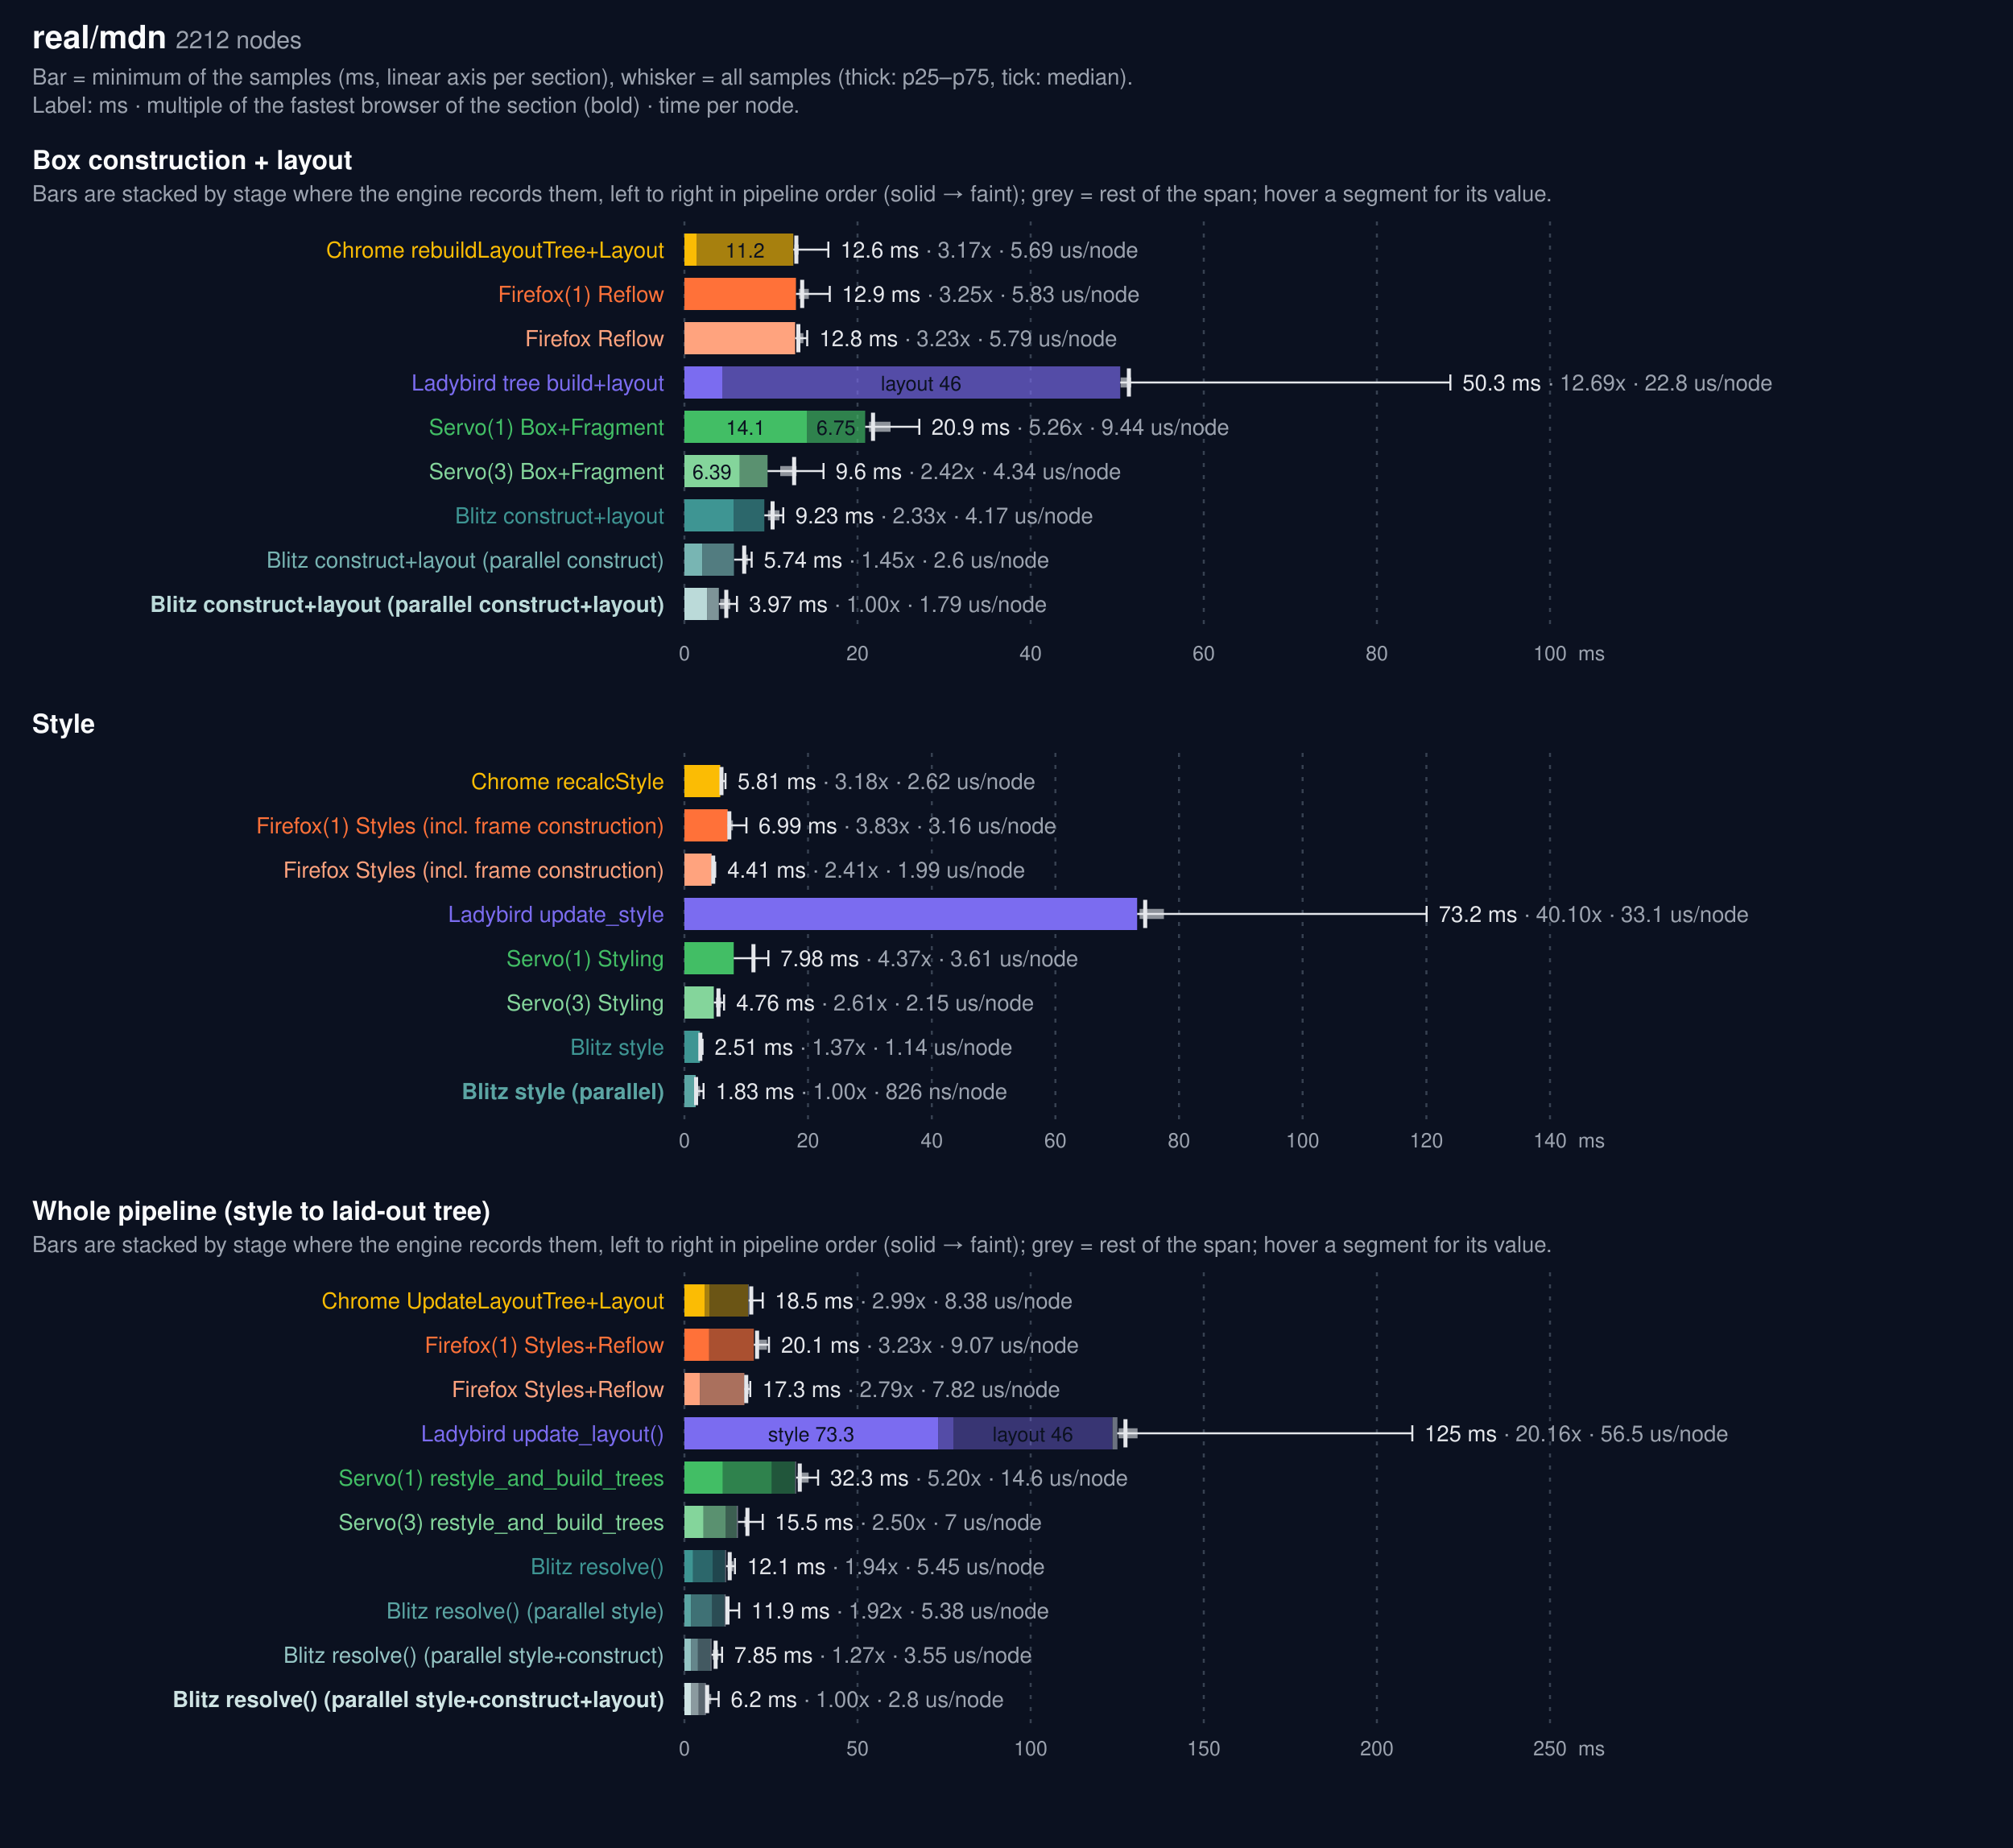
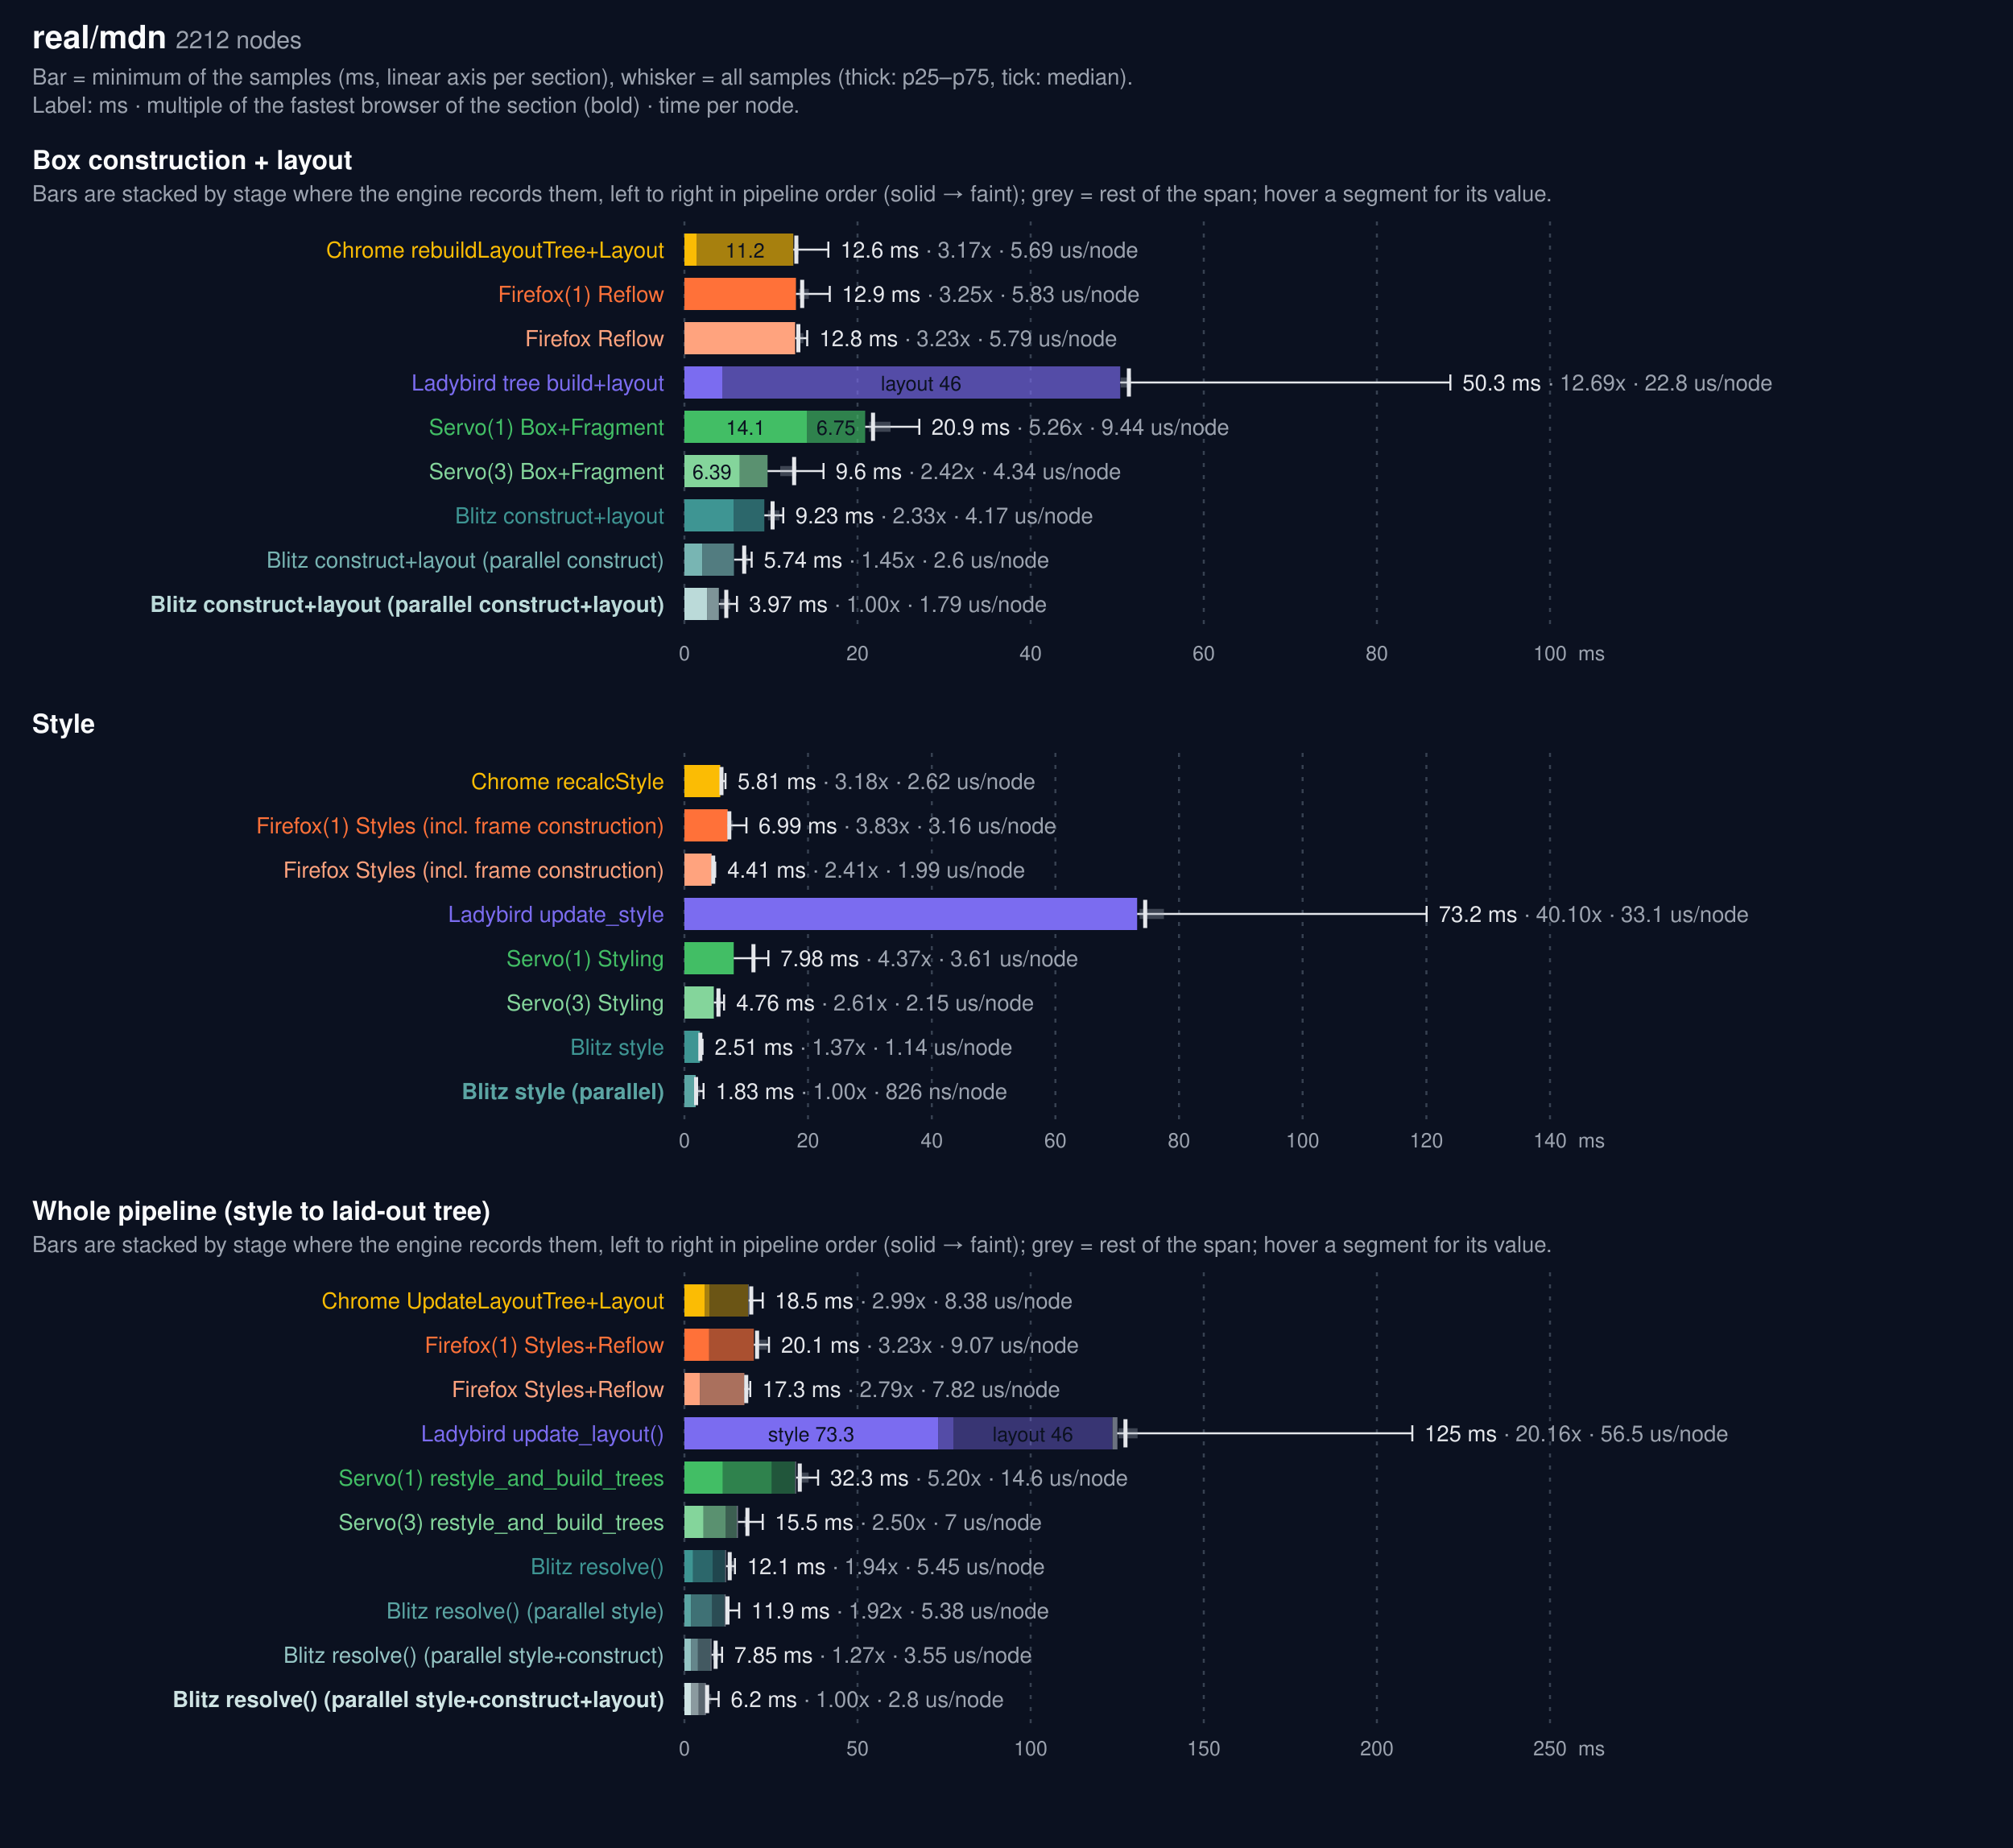
<svg xmlns="http://www.w3.org/2000/svg" width="1000" height="918" viewBox="0 0 1000 918" font-family="system-ui, -apple-system, Segoe UI, Helvetica, Arial, sans-serif">
  <rect width="1000" height="918" fill="#0b1120" />
  <text x="16" y="24" fill="#f9fafb" font-size="16" font-weight="600">real/mdn <tspan fill="#9ca3af" font-size="12" font-weight="400">2212 nodes</tspan>
  </text>
  <text x="16" y="42" fill="#9ca3af" font-size="11">Bar = minimum of the samples (ms, linear axis per section), whisker = all samples (thick: p25–p75, tick: median).</text>
  <text x="16" y="56" fill="#9ca3af" font-size="11">Label: ms · multiple of the fastest browser of the section (bold) · time per node.</text>
  <text x="16" y="84" fill="#f9fafb" font-size="13" font-weight="600">Box construction + layout</text>
  <text x="16" y="100" fill="#9ca3af" font-size="11">Bars are stacked by stage where the engine records them, left to right in pipeline order (solid → faint); grey = rest of the span; hover a segment for its value.</text>
  <line x1="340.0" x2="340.0" y1="110" y2="314" stroke="#374151" stroke-dasharray="2 4" />
  <text x="340.0" y="328" fill="#9ca3af" font-size="10" text-anchor="middle">0</text>
  <line x1="426.0" x2="426.0" y1="110" y2="314" stroke="#374151" stroke-dasharray="2 4" />
  <text x="426.0" y="328" fill="#9ca3af" font-size="10" text-anchor="middle">20</text>
  <line x1="512.0" x2="512.0" y1="110" y2="314" stroke="#374151" stroke-dasharray="2 4" />
  <text x="512.0" y="328" fill="#9ca3af" font-size="10" text-anchor="middle">40</text>
  <line x1="598.0" x2="598.0" y1="110" y2="314" stroke="#374151" stroke-dasharray="2 4" />
  <text x="598.0" y="328" fill="#9ca3af" font-size="10" text-anchor="middle">60</text>
  <line x1="684.0" x2="684.0" y1="110" y2="314" stroke="#374151" stroke-dasharray="2 4" />
  <text x="684.0" y="328" fill="#9ca3af" font-size="10" text-anchor="middle">80</text>
  <line x1="770.0" x2="770.0" y1="110" y2="314" stroke="#374151" stroke-dasharray="2 4" />
  <text x="770.0" y="328" fill="#9ca3af" font-size="10" text-anchor="middle">100</text>
  <text x="784" y="328" fill="#9ca3af" font-size="10">ms</text>
  <text x="330" y="128" fill="#FBBC04" font-size="11" text-anchor="end">Chrome rebuildLayoutTree+Layout</text>
  <rect x="340.0" y="116" width="6.0" height="16" fill="#FBBC04" opacity="1.0" />
  <rect x="346.0" y="116" width="48.1" height="16" fill="#FBBC04" opacity="0.65" />
  <text x="370.1" y="128" fill="#0b1120" font-size="10" text-anchor="middle">11.2</text>
  <g stroke="#e5e7eb" fill="none">
    <line x1="394.1" y1="124.0" x2="411.5" y2="124.0" stroke-width="1" />
-     <line x1="394.6" y1="124.0" x2="396.8" y2="124.0" stroke-width="5" opacity="0.6" />
+     <line x1="394.6" y1="124.0" x2="396.8" y2="124.0" stroke="#9ca3af" stroke-width="5" opacity="0.35" />
    <line x1="395.6" y1="117" x2="395.6" y2="131" stroke-width="2" />
    <line x1="411.5" y1="120" x2="411.5" y2="128" stroke-width="1" />
  </g>
  <text x="417.5" y="128" fill="#e5e7eb" font-size="11">12.6 ms <tspan fill="#9ca3af">· 3.17x · 5.69 us/node</tspan>
  </text>
  <text x="330" y="150" fill="#FF7139" font-size="11" text-anchor="end">Firefox(1) Reflow</text>
  <rect x="340" y="138" width="55.4" height="16" fill="#FF7139" />
  <g stroke="#e5e7eb" fill="none">
    <line x1="395.4" y1="146.0" x2="412.2" y2="146.0" stroke-width="1" />
-     <line x1="396.9" y1="146.0" x2="401.8" y2="146.0" stroke-width="5" opacity="0.6" />
+     <line x1="396.9" y1="146.0" x2="401.8" y2="146.0" stroke="#9ca3af" stroke-width="5" opacity="0.35" />
    <line x1="398.5" y1="139" x2="398.5" y2="153" stroke-width="2" />
    <line x1="412.2" y1="142" x2="412.2" y2="150" stroke-width="1" />
  </g>
  <text x="418.2" y="150" fill="#e5e7eb" font-size="11">12.9 ms <tspan fill="#9ca3af">· 3.25x · 5.83 us/node</tspan>
  </text>
  <text x="330" y="172" fill="#ffa37e" font-size="11" text-anchor="end">Firefox Reflow</text>
  <rect x="340" y="160" width="55.0" height="16" fill="#ffa37e" />
  <g stroke="#e5e7eb" fill="none">
    <line x1="395.0" y1="168.0" x2="401.0" y2="168.0" stroke-width="1" />
-     <line x1="396.6" y1="168.0" x2="399.1" y2="168.0" stroke-width="5" opacity="0.6" />
+     <line x1="396.6" y1="168.0" x2="399.1" y2="168.0" stroke="#9ca3af" stroke-width="5" opacity="0.35" />
    <line x1="396.6" y1="161" x2="396.6" y2="175" stroke-width="2" />
    <line x1="401.0" y1="164" x2="401.0" y2="172" stroke-width="1" />
  </g>
  <text x="407.0" y="172" fill="#e5e7eb" font-size="11">12.8 ms <tspan fill="#9ca3af">· 3.23x · 5.79 us/node</tspan>
  </text>
  <text x="330" y="194" fill="#7B6CF0" font-size="11" text-anchor="end">Ladybird tree build+layout</text>
  <rect x="340.0" y="182" width="18.8" height="16" fill="#7B6CF0" opacity="1.0" />
  <rect x="358.8" y="182" width="197.7" height="16" fill="#7B6CF0" opacity="0.65" />
  <text x="457.6" y="194" fill="#0b1120" font-size="10" text-anchor="middle">layout 46</text>
  <g stroke="#e5e7eb" fill="none">
    <line x1="556.5" y1="190.0" x2="720.5" y2="190.0" stroke-width="1" />
-     <line x1="556.7" y1="190.0" x2="562.0" y2="190.0" stroke-width="5" opacity="0.6" />
+     <line x1="556.7" y1="190.0" x2="562.0" y2="190.0" stroke="#9ca3af" stroke-width="5" opacity="0.35" />
    <line x1="560.8" y1="183" x2="560.8" y2="197" stroke-width="2" />
    <line x1="720.5" y1="186" x2="720.5" y2="194" stroke-width="1" />
  </g>
  <text x="726.5" y="194" fill="#e5e7eb" font-size="11">50.3 ms <tspan fill="#9ca3af">· 12.69x · 22.8 us/node</tspan>
  </text>
  <text x="330" y="216" fill="#42BE65" font-size="11" text-anchor="end">Servo(1) Box+Fragment</text>
  <rect x="340.0" y="204" width="60.8" height="16" fill="#42BE65" opacity="1.0" />
  <text x="370.4" y="216" fill="#0b1120" font-size="10" text-anchor="middle">14.1</text>
  <rect x="400.8" y="204" width="29.0" height="16" fill="#42BE65" opacity="0.65" />
  <text x="415.3" y="216" fill="#0b1120" font-size="10" text-anchor="middle">6.75</text>
  <g stroke="#e5e7eb" fill="none">
    <line x1="429.8" y1="212.0" x2="456.7" y2="212.0" stroke-width="1" />
-     <line x1="431.7" y1="212.0" x2="442.4" y2="212.0" stroke-width="5" opacity="0.6" />
+     <line x1="431.7" y1="212.0" x2="442.4" y2="212.0" stroke="#9ca3af" stroke-width="5" opacity="0.35" />
    <line x1="433.7" y1="205" x2="433.7" y2="219" stroke-width="2" />
    <line x1="456.7" y1="208" x2="456.7" y2="216" stroke-width="1" />
  </g>
  <text x="462.7" y="216" fill="#e5e7eb" font-size="11">20.9 ms <tspan fill="#9ca3af">· 5.26x · 9.44 us/node</tspan>
  </text>
  <text x="330" y="238" fill="#84d59b" font-size="11" text-anchor="end">Servo(3) Box+Fragment</text>
  <rect x="340.0" y="226" width="27.5" height="16" fill="#84d59b" opacity="1.0" />
  <text x="353.7" y="238" fill="#0b1120" font-size="10" text-anchor="middle">6.39</text>
  <rect x="367.5" y="226" width="13.8" height="16" fill="#84d59b" opacity="0.65" />
  <g stroke="#e5e7eb" fill="none">
    <line x1="381.3" y1="234.0" x2="409.1" y2="234.0" stroke-width="1" />
-     <line x1="387.6" y1="234.0" x2="395.7" y2="234.0" stroke-width="5" opacity="0.6" />
+     <line x1="387.6" y1="234.0" x2="395.7" y2="234.0" stroke="#9ca3af" stroke-width="5" opacity="0.35" />
    <line x1="394.5" y1="227" x2="394.5" y2="241" stroke-width="2" />
    <line x1="409.1" y1="230" x2="409.1" y2="238" stroke-width="1" />
  </g>
  <text x="415.1" y="238" fill="#e5e7eb" font-size="11">9.6 ms <tspan fill="#9ca3af">· 2.42x · 4.34 us/node</tspan>
  </text>
  <text x="330" y="260" fill="#3E9593" font-size="11" text-anchor="end">Blitz construct+layout</text>
  <rect x="340.0" y="248" width="24.4" height="16" fill="#3E9593" opacity="1.0" />
  <rect x="364.4" y="248" width="15.3" height="16" fill="#3E9593" opacity="0.65" />
  <g stroke="#e5e7eb" fill="none">
    <line x1="379.7" y1="256.0" x2="389.1" y2="256.0" stroke-width="1" />
-     <line x1="381.5" y1="256.0" x2="387.2" y2="256.0" stroke-width="5" opacity="0.6" />
+     <line x1="381.5" y1="256.0" x2="387.2" y2="256.0" stroke="#9ca3af" stroke-width="5" opacity="0.35" />
    <line x1="383.8" y1="249" x2="383.8" y2="263" stroke-width="2" />
    <line x1="389.1" y1="252" x2="389.1" y2="260" stroke-width="1" />
  </g>
  <text x="395.1" y="260" fill="#e5e7eb" font-size="11">9.23 ms <tspan fill="#9ca3af">· 2.33x · 4.17 us/node</tspan>
  </text>
  <text x="330" y="282" fill="#78b5b3" font-size="11" text-anchor="end">Blitz construct+layout (parallel construct)</text>
  <rect x="340.0" y="270" width="8.9" height="16" fill="#78b5b3" opacity="1.0" />
  <rect x="348.9" y="270" width="15.7" height="16" fill="#78b5b3" opacity="0.65" />
  <g stroke="#e5e7eb" fill="none">
    <line x1="364.7" y1="278.0" x2="373.4" y2="278.0" stroke-width="1" />
-     <line x1="369.0" y1="278.0" x2="371.5" y2="278.0" stroke-width="5" opacity="0.6" />
+     <line x1="369.0" y1="278.0" x2="371.5" y2="278.0" stroke="#9ca3af" stroke-width="5" opacity="0.35" />
    <line x1="369.7" y1="271" x2="369.7" y2="285" stroke-width="2" />
    <line x1="373.4" y1="274" x2="373.4" y2="282" stroke-width="1" />
  </g>
  <text x="379.4" y="282" fill="#e5e7eb" font-size="11">5.74 ms <tspan fill="#9ca3af">· 1.45x · 2.6 us/node</tspan>
  </text>
  <text x="330" y="304" fill="#bbdad9" font-size="11" text-anchor="end" font-weight="700">Blitz construct+layout (parallel construct+layout)</text>
  <rect x="340.0" y="292" width="11.3" height="16" fill="#bbdad9" opacity="1.0" />
  <rect x="351.3" y="292" width="5.8" height="16" fill="#bbdad9" opacity="0.65" />
  <g stroke="#e5e7eb" fill="none">
    <line x1="357.1" y1="300.0" x2="366.1" y2="300.0" stroke-width="1" />
-     <line x1="357.7" y1="300.0" x2="362.8" y2="300.0" stroke-width="5" opacity="0.6" />
+     <line x1="357.7" y1="300.0" x2="362.8" y2="300.0" stroke="#9ca3af" stroke-width="5" opacity="0.35" />
    <line x1="360.8" y1="293" x2="360.8" y2="307" stroke-width="2" />
    <line x1="366.1" y1="296" x2="366.1" y2="304" stroke-width="1" />
  </g>
  <text x="372.1" y="304" fill="#e5e7eb" font-size="11">3.97 ms <tspan fill="#9ca3af">· 1.00x · 1.79 us/node</tspan>
  </text>
  <text x="16" y="364" fill="#f9fafb" font-size="13" font-weight="600">Style</text>
  <line x1="340.0" x2="340.0" y1="374" y2="556" stroke="#374151" stroke-dasharray="2 4" />
  <text x="340.0" y="570" fill="#9ca3af" font-size="10" text-anchor="middle">0</text>
  <line x1="401.4" x2="401.4" y1="374" y2="556" stroke="#374151" stroke-dasharray="2 4" />
  <text x="401.4" y="570" fill="#9ca3af" font-size="10" text-anchor="middle">20</text>
  <line x1="462.9" x2="462.9" y1="374" y2="556" stroke="#374151" stroke-dasharray="2 4" />
  <text x="462.9" y="570" fill="#9ca3af" font-size="10" text-anchor="middle">40</text>
  <line x1="524.3" x2="524.3" y1="374" y2="556" stroke="#374151" stroke-dasharray="2 4" />
  <text x="524.3" y="570" fill="#9ca3af" font-size="10" text-anchor="middle">60</text>
  <line x1="585.7" x2="585.7" y1="374" y2="556" stroke="#374151" stroke-dasharray="2 4" />
  <text x="585.7" y="570" fill="#9ca3af" font-size="10" text-anchor="middle">80</text>
  <line x1="647.1" x2="647.1" y1="374" y2="556" stroke="#374151" stroke-dasharray="2 4" />
  <text x="647.1" y="570" fill="#9ca3af" font-size="10" text-anchor="middle">100</text>
  <line x1="708.6" x2="708.6" y1="374" y2="556" stroke="#374151" stroke-dasharray="2 4" />
  <text x="708.6" y="570" fill="#9ca3af" font-size="10" text-anchor="middle">120</text>
  <line x1="770.0" x2="770.0" y1="374" y2="556" stroke="#374151" stroke-dasharray="2 4" />
  <text x="770.0" y="570" fill="#9ca3af" font-size="10" text-anchor="middle">140</text>
  <text x="784" y="570" fill="#9ca3af" font-size="10">ms</text>
  <text x="330" y="392" fill="#FBBC04" font-size="11" text-anchor="end">Chrome recalcStyle</text>
  <rect x="340" y="380" width="17.8" height="16" fill="#FBBC04" />
  <g stroke="#e5e7eb" fill="none">
    <line x1="357.8" y1="388.0" x2="360.4" y2="388.0" stroke-width="1" />
-     <line x1="358.1" y1="388.0" x2="358.8" y2="388.0" stroke-width="5" opacity="0.6" />
+     <line x1="358.1" y1="388.0" x2="358.8" y2="388.0" stroke="#9ca3af" stroke-width="5" opacity="0.35" />
    <line x1="358.4" y1="381" x2="358.4" y2="395" stroke-width="2" />
    <line x1="360.4" y1="384" x2="360.4" y2="392" stroke-width="1" />
  </g>
  <text x="366.4" y="392" fill="#e5e7eb" font-size="11">5.81 ms <tspan fill="#9ca3af">· 3.18x · 2.62 us/node</tspan>
  </text>
  <text x="330" y="414" fill="#FF7139" font-size="11" text-anchor="end">Firefox(1) Styles (incl. frame construction)</text>
  <rect x="340" y="402" width="21.5" height="16" fill="#FF7139" />
  <g stroke="#e5e7eb" fill="none">
    <line x1="361.5" y1="410.0" x2="370.8" y2="410.0" stroke-width="1" />
-     <line x1="362.0" y1="410.0" x2="364.1" y2="410.0" stroke-width="5" opacity="0.6" />
+     <line x1="362.0" y1="410.0" x2="364.1" y2="410.0" stroke="#9ca3af" stroke-width="5" opacity="0.35" />
    <line x1="362.3" y1="403" x2="362.3" y2="417" stroke-width="2" />
    <line x1="370.8" y1="406" x2="370.8" y2="414" stroke-width="1" />
  </g>
  <text x="376.8" y="414" fill="#e5e7eb" font-size="11">6.99 ms <tspan fill="#9ca3af">· 3.83x · 3.16 us/node</tspan>
  </text>
  <text x="330" y="436" fill="#ffa37e" font-size="11" text-anchor="end">Firefox Styles (incl. frame construction)</text>
  <rect x="340" y="424" width="13.5" height="16" fill="#ffa37e" />
  <g stroke="#e5e7eb" fill="none">
    <line x1="353.5" y1="432.0" x2="355.3" y2="432.0" stroke-width="1" />
-     <line x1="354.1" y1="432.0" x2="355.0" y2="432.0" stroke-width="5" opacity="0.6" />
+     <line x1="354.1" y1="432.0" x2="355.0" y2="432.0" stroke="#9ca3af" stroke-width="5" opacity="0.35" />
    <line x1="354.3" y1="425" x2="354.3" y2="439" stroke-width="2" />
    <line x1="355.3" y1="428" x2="355.3" y2="436" stroke-width="1" />
  </g>
  <text x="361.3" y="436" fill="#e5e7eb" font-size="11">4.41 ms <tspan fill="#9ca3af">· 2.41x · 1.99 us/node</tspan>
  </text>
  <text x="330" y="458" fill="#7B6CF0" font-size="11" text-anchor="end">Ladybird update_style</text>
  <rect x="340" y="446" width="224.9" height="16" fill="#7B6CF0" />
  <g stroke="#e5e7eb" fill="none">
    <line x1="564.9" y1="454.0" x2="708.7" y2="454.0" stroke-width="1" />
-     <line x1="566.1" y1="454.0" x2="578.2" y2="454.0" stroke-width="5" opacity="0.6" />
+     <line x1="566.1" y1="454.0" x2="578.2" y2="454.0" stroke="#9ca3af" stroke-width="5" opacity="0.35" />
    <line x1="568.9" y1="447" x2="568.9" y2="461" stroke-width="2" />
    <line x1="708.7" y1="450" x2="708.7" y2="458" stroke-width="1" />
  </g>
  <text x="714.7" y="458" fill="#e5e7eb" font-size="11">73.2 ms <tspan fill="#9ca3af">· 40.10x · 33.1 us/node</tspan>
  </text>
  <text x="330" y="480" fill="#42BE65" font-size="11" text-anchor="end">Servo(1) Styling</text>
  <rect x="340" y="468" width="24.5" height="16" fill="#42BE65" />
  <g stroke="#e5e7eb" fill="none">
    <line x1="364.5" y1="476.0" x2="381.7" y2="476.0" stroke-width="1" />
-     <line x1="373.7" y1="476.0" x2="375.2" y2="476.0" stroke-width="5" opacity="0.6" />
+     <line x1="373.7" y1="476.0" x2="375.2" y2="476.0" stroke="#9ca3af" stroke-width="5" opacity="0.35" />
    <line x1="374.3" y1="469" x2="374.3" y2="483" stroke-width="2" />
    <line x1="381.7" y1="472" x2="381.7" y2="480" stroke-width="1" />
  </g>
  <text x="387.7" y="480" fill="#e5e7eb" font-size="11">7.98 ms <tspan fill="#9ca3af">· 4.37x · 3.61 us/node</tspan>
  </text>
  <text x="330" y="502" fill="#84d59b" font-size="11" text-anchor="end">Servo(3) Styling</text>
  <rect x="340" y="490" width="14.6" height="16" fill="#84d59b" />
  <g stroke="#e5e7eb" fill="none">
    <line x1="354.6" y1="498.0" x2="359.7" y2="498.0" stroke-width="1" />
-     <line x1="355.6" y1="498.0" x2="358.3" y2="498.0" stroke-width="5" opacity="0.6" />
+     <line x1="355.6" y1="498.0" x2="358.3" y2="498.0" stroke="#9ca3af" stroke-width="5" opacity="0.35" />
    <line x1="356.9" y1="491" x2="356.9" y2="505" stroke-width="2" />
    <line x1="359.7" y1="494" x2="359.7" y2="502" stroke-width="1" />
  </g>
  <text x="365.7" y="502" fill="#e5e7eb" font-size="11">4.76 ms <tspan fill="#9ca3af">· 2.61x · 2.15 us/node</tspan>
  </text>
  <text x="330" y="524" fill="#3E9593" font-size="11" text-anchor="end">Blitz style</text>
  <rect x="340" y="512" width="7.7" height="16" fill="#3E9593" />
  <g stroke="#e5e7eb" fill="none">
    <line x1="347.7" y1="520.0" x2="349.0" y2="520.0" stroke-width="1" />
-     <line x1="347.7" y1="520.0" x2="348.7" y2="520.0" stroke-width="5" opacity="0.6" />
+     <line x1="347.7" y1="520.0" x2="348.7" y2="520.0" stroke="#9ca3af" stroke-width="5" opacity="0.35" />
    <line x1="347.9" y1="513" x2="347.9" y2="527" stroke-width="2" />
    <line x1="349.0" y1="516" x2="349.0" y2="524" stroke-width="1" />
  </g>
  <text x="355.0" y="524" fill="#e5e7eb" font-size="11">2.51 ms <tspan fill="#9ca3af">· 1.37x · 1.14 us/node</tspan>
  </text>
  <text x="330" y="546" fill="#5ba5a3" font-size="11" text-anchor="end" font-weight="700">Blitz style (parallel)</text>
  <rect x="340" y="534" width="5.6" height="16" fill="#5ba5a3" />
  <g stroke="#e5e7eb" fill="none">
    <line x1="345.6" y1="542.0" x2="349.5" y2="542.0" stroke-width="1" />
-     <line x1="345.8" y1="542.0" x2="347.8" y2="542.0" stroke-width="5" opacity="0.6" />
+     <line x1="345.8" y1="542.0" x2="347.8" y2="542.0" stroke="#9ca3af" stroke-width="5" opacity="0.35" />
    <line x1="345.8" y1="535" x2="345.8" y2="549" stroke-width="2" />
    <line x1="349.5" y1="538" x2="349.5" y2="546" stroke-width="1" />
  </g>
  <text x="355.5" y="546" fill="#e5e7eb" font-size="11">1.83 ms <tspan fill="#9ca3af">· 1.00x · 826 ns/node</tspan>
  </text>
  <text x="16" y="606" fill="#f9fafb" font-size="13" font-weight="600">Whole pipeline (style to laid-out tree)</text>
  <text x="16" y="622" fill="#9ca3af" font-size="11">Bars are stacked by stage where the engine records them, left to right in pipeline order (solid → faint); grey = rest of the span; hover a segment for its value.</text>
  <line x1="340.0" x2="340.0" y1="632" y2="858" stroke="#374151" stroke-dasharray="2 4" />
  <text x="340.0" y="872" fill="#9ca3af" font-size="10" text-anchor="middle">0</text>
  <line x1="426.0" x2="426.0" y1="632" y2="858" stroke="#374151" stroke-dasharray="2 4" />
  <text x="426.0" y="872" fill="#9ca3af" font-size="10" text-anchor="middle">50</text>
  <line x1="512.0" x2="512.0" y1="632" y2="858" stroke="#374151" stroke-dasharray="2 4" />
  <text x="512.0" y="872" fill="#9ca3af" font-size="10" text-anchor="middle">100</text>
  <line x1="598.0" x2="598.0" y1="632" y2="858" stroke="#374151" stroke-dasharray="2 4" />
  <text x="598.0" y="872" fill="#9ca3af" font-size="10" text-anchor="middle">150</text>
  <line x1="684.0" x2="684.0" y1="632" y2="858" stroke="#374151" stroke-dasharray="2 4" />
  <text x="684.0" y="872" fill="#9ca3af" font-size="10" text-anchor="middle">200</text>
  <line x1="770.0" x2="770.0" y1="632" y2="858" stroke="#374151" stroke-dasharray="2 4" />
  <text x="770.0" y="872" fill="#9ca3af" font-size="10" text-anchor="middle">250</text>
  <text x="784" y="872" fill="#9ca3af" font-size="10">ms</text>
  <text x="330" y="650" fill="#FBBC04" font-size="11" text-anchor="end">Chrome UpdateLayoutTree+Layout</text>
  <rect x="340.0" y="638" width="10.0" height="16" fill="#FBBC04" opacity="1.0" />
  <rect x="350.0" y="638" width="2.4" height="16" fill="#FBBC04" opacity="0.65" />
  <rect x="352.4" y="638" width="19.2" height="16" fill="#FBBC04" opacity="0.4" />
  <rect x="371.6" y="638" width="0.3" height="16" fill="#6b7280" opacity="1.0" />
  <g stroke="#e5e7eb" fill="none">
    <line x1="371.9" y1="646.0" x2="378.9" y2="646.0" stroke-width="1" />
-     <line x1="372.6" y1="646.0" x2="373.7" y2="646.0" stroke-width="5" opacity="0.6" />
+     <line x1="372.6" y1="646.0" x2="373.7" y2="646.0" stroke="#9ca3af" stroke-width="5" opacity="0.35" />
    <line x1="373.2" y1="639" x2="373.2" y2="653" stroke-width="2" />
    <line x1="378.9" y1="642" x2="378.9" y2="650" stroke-width="1" />
  </g>
  <text x="384.9" y="650" fill="#e5e7eb" font-size="11">18.5 ms <tspan fill="#9ca3af">· 2.99x · 8.38 us/node</tspan>
  </text>
  <text x="330" y="672" fill="#FF7139" font-size="11" text-anchor="end">Firefox(1) Styles+Reflow</text>
  <rect x="340.0" y="660" width="12.3" height="16" fill="#FF7139" opacity="1.0" />
  <rect x="352.3" y="660" width="22.2" height="16" fill="#FF7139" opacity="0.65" />
  <g stroke="#e5e7eb" fill="none">
    <line x1="374.5" y1="668.0" x2="382.0" y2="668.0" stroke-width="1" />
-     <line x1="375.4" y1="668.0" x2="381.0" y2="668.0" stroke-width="5" opacity="0.6" />
+     <line x1="375.4" y1="668.0" x2="381.0" y2="668.0" stroke="#9ca3af" stroke-width="5" opacity="0.35" />
    <line x1="376.1" y1="661" x2="376.1" y2="675" stroke-width="2" />
    <line x1="382.0" y1="664" x2="382.0" y2="672" stroke-width="1" />
  </g>
  <text x="388.0" y="672" fill="#e5e7eb" font-size="11">20.1 ms <tspan fill="#9ca3af">· 3.23x · 9.07 us/node</tspan>
  </text>
  <text x="330" y="694" fill="#ffa37e" font-size="11" text-anchor="end">Firefox Styles+Reflow</text>
  <rect x="340.0" y="682" width="7.7" height="16" fill="#ffa37e" opacity="1.0" />
  <rect x="347.7" y="682" width="22.1" height="16" fill="#ffa37e" opacity="0.65" />
  <g stroke="#e5e7eb" fill="none">
    <line x1="369.8" y1="690.0" x2="372.7" y2="690.0" stroke-width="1" />
-     <line x1="370.2" y1="690.0" x2="372.1" y2="690.0" stroke-width="5" opacity="0.6" />
+     <line x1="370.2" y1="690.0" x2="372.1" y2="690.0" stroke="#9ca3af" stroke-width="5" opacity="0.35" />
    <line x1="370.7" y1="683" x2="370.7" y2="697" stroke-width="2" />
    <line x1="372.7" y1="686" x2="372.7" y2="694" stroke-width="1" />
  </g>
  <text x="378.7" y="694" fill="#e5e7eb" font-size="11">17.3 ms <tspan fill="#9ca3af">· 2.79x · 7.82 us/node</tspan>
  </text>
  <text x="330" y="716" fill="#7B6CF0" font-size="11" text-anchor="end">Ladybird update_layout()</text>
  <rect x="340.0" y="704" width="126.1" height="16" fill="#7B6CF0" opacity="1.0" />
  <text x="403.0" y="716" fill="#0b1120" font-size="10" text-anchor="middle">style 73.3</text>
  <rect x="466.1" y="704" width="7.5" height="16" fill="#7B6CF0" opacity="0.65" />
  <rect x="473.6" y="704" width="79.1" height="16" fill="#7B6CF0" opacity="0.4" />
  <text x="513.1" y="716" fill="#0b1120" font-size="10" text-anchor="middle">layout 46</text>
  <rect x="552.7" y="704" width="2.4" height="16" fill="#6b7280" opacity="1.0" />
  <g stroke="#e5e7eb" fill="none">
    <line x1="555.0" y1="712.0" x2="701.6" y2="712.0" stroke-width="1" />
-     <line x1="555.7" y1="712.0" x2="565.1" y2="712.0" stroke-width="5" opacity="0.6" />
+     <line x1="555.7" y1="712.0" x2="565.1" y2="712.0" stroke="#9ca3af" stroke-width="5" opacity="0.35" />
    <line x1="559.1" y1="705" x2="559.1" y2="719" stroke-width="2" />
    <line x1="701.6" y1="708" x2="701.6" y2="716" stroke-width="1" />
  </g>
  <text x="707.6" y="716" fill="#e5e7eb" font-size="11">125 ms <tspan fill="#9ca3af">· 20.16x · 56.5 us/node</tspan>
  </text>
  <text x="330" y="738" fill="#42BE65" font-size="11" text-anchor="end">Servo(1) restyle_and_build_trees</text>
  <rect x="340.0" y="726" width="19.1" height="16" fill="#42BE65" opacity="1.0" />
  <rect x="359.1" y="726" width="24.3" height="16" fill="#42BE65" opacity="0.65" />
  <rect x="383.4" y="726" width="11.6" height="16" fill="#42BE65" opacity="0.4" />
  <rect x="395.0" y="726" width="0.5" height="16" fill="#6b7280" opacity="1.0" />
  <g stroke="#e5e7eb" fill="none">
    <line x1="395.5" y1="734.0" x2="406.4" y2="734.0" stroke-width="1" />
-     <line x1="396.3" y1="734.0" x2="401.7" y2="734.0" stroke-width="5" opacity="0.6" />
+     <line x1="396.3" y1="734.0" x2="401.7" y2="734.0" stroke="#9ca3af" stroke-width="5" opacity="0.35" />
    <line x1="397.3" y1="727" x2="397.3" y2="741" stroke-width="2" />
    <line x1="406.4" y1="730" x2="406.4" y2="738" stroke-width="1" />
  </g>
  <text x="412.4" y="738" fill="#e5e7eb" font-size="11">32.3 ms <tspan fill="#9ca3af">· 5.20x · 14.6 us/node</tspan>
  </text>
  <text x="330" y="760" fill="#84d59b" font-size="11" text-anchor="end">Servo(3) restyle_and_build_trees</text>
  <rect x="340.0" y="748" width="9.5" height="16" fill="#84d59b" opacity="1.0" />
  <rect x="349.5" y="748" width="11.0" height="16" fill="#84d59b" opacity="0.65" />
  <rect x="360.5" y="748" width="5.5" height="16" fill="#84d59b" opacity="0.4" />
  <rect x="366.0" y="748" width="0.6" height="16" fill="#6b7280" opacity="1.0" />
  <g stroke="#e5e7eb" fill="none">
    <line x1="366.6" y1="756.0" x2="378.9" y2="756.0" stroke-width="1" />
-     <line x1="369.8" y1="756.0" x2="371.8" y2="756.0" stroke-width="5" opacity="0.6" />
+     <line x1="369.8" y1="756.0" x2="371.8" y2="756.0" stroke="#9ca3af" stroke-width="5" opacity="0.35" />
    <line x1="371.3" y1="749" x2="371.3" y2="763" stroke-width="2" />
    <line x1="378.9" y1="752" x2="378.9" y2="760" stroke-width="1" />
  </g>
  <text x="384.9" y="760" fill="#e5e7eb" font-size="11">15.5 ms <tspan fill="#9ca3af">· 2.50x · 7 us/node</tspan>
  </text>
  <text x="330" y="782" fill="#3E9593" font-size="11" text-anchor="end">Blitz resolve()</text>
  <rect x="340.0" y="770" width="4.3" height="16" fill="#3E9593" opacity="1.0" />
  <rect x="344.3" y="770" width="9.8" height="16" fill="#3E9593" opacity="0.65" />
  <rect x="354.1" y="770" width="6.1" height="16" fill="#3E9593" opacity="0.4" />
  <rect x="360.2" y="770" width="0.5" height="16" fill="#6b7280" opacity="1.0" />
  <g stroke="#e5e7eb" fill="none">
    <line x1="360.7" y1="778.0" x2="365.1" y2="778.0" stroke-width="1" />
-     <line x1="361.5" y1="778.0" x2="364.3" y2="778.0" stroke-width="5" opacity="0.6" />
+     <line x1="361.5" y1="778.0" x2="364.3" y2="778.0" stroke="#9ca3af" stroke-width="5" opacity="0.35" />
    <line x1="362.5" y1="771" x2="362.5" y2="785" stroke-width="2" />
    <line x1="365.1" y1="774" x2="365.1" y2="782" stroke-width="1" />
  </g>
  <text x="371.1" y="782" fill="#e5e7eb" font-size="11">12.1 ms <tspan fill="#9ca3af">· 1.94x · 5.45 us/node</tspan>
  </text>
  <text x="330" y="804" fill="#5ba5a3" font-size="11" text-anchor="end">Blitz resolve() (parallel style)</text>
  <rect x="340.0" y="792" width="3.3" height="16" fill="#5ba5a3" opacity="1.0" />
  <rect x="343.3" y="792" width="10.4" height="16" fill="#5ba5a3" opacity="0.65" />
  <rect x="353.7" y="792" width="6.2" height="16" fill="#5ba5a3" opacity="0.4" />
  <rect x="359.9" y="792" width="0.6" height="16" fill="#6b7280" opacity="1.0" />
  <g stroke="#e5e7eb" fill="none">
    <line x1="360.5" y1="800.0" x2="367.2" y2="800.0" stroke-width="1" />
-     <line x1="360.6" y1="800.0" x2="362.1" y2="800.0" stroke-width="5" opacity="0.6" />
+     <line x1="360.6" y1="800.0" x2="362.1" y2="800.0" stroke="#9ca3af" stroke-width="5" opacity="0.35" />
    <line x1="361.4" y1="793" x2="361.4" y2="807" stroke-width="2" />
    <line x1="367.2" y1="796" x2="367.2" y2="804" stroke-width="1" />
  </g>
  <text x="373.2" y="804" fill="#e5e7eb" font-size="11">11.9 ms <tspan fill="#9ca3af">· 1.92x · 5.38 us/node</tspan>
  </text>
  <text x="330" y="826" fill="#95c5c4" font-size="11" text-anchor="end">Blitz resolve() (parallel style+construct)</text>
  <rect x="340.0" y="814" width="3.3" height="16" fill="#95c5c4" opacity="1.0" />
  <rect x="343.3" y="814" width="3.4" height="16" fill="#95c5c4" opacity="0.65" />
  <rect x="346.7" y="814" width="6.3" height="16" fill="#95c5c4" opacity="0.4" />
  <rect x="352.9" y="814" width="0.6" height="16" fill="#6b7280" opacity="1.0" />
  <g stroke="#e5e7eb" fill="none">
    <line x1="353.5" y1="822.0" x2="358.7" y2="822.0" stroke-width="1" />
-     <line x1="354.0" y1="822.0" x2="356.9" y2="822.0" stroke-width="5" opacity="0.6" />
+     <line x1="354.0" y1="822.0" x2="356.9" y2="822.0" stroke="#9ca3af" stroke-width="5" opacity="0.35" />
    <line x1="355.5" y1="815" x2="355.5" y2="829" stroke-width="2" />
    <line x1="358.7" y1="818" x2="358.7" y2="826" stroke-width="1" />
  </g>
  <text x="364.7" y="826" fill="#e5e7eb" font-size="11">7.85 ms <tspan fill="#9ca3af">· 1.27x · 3.55 us/node</tspan>
  </text>
  <text x="330" y="848" fill="#cfe4e4" font-size="11" text-anchor="end" font-weight="700">Blitz resolve() (parallel style+construct+layout)</text>
  <rect x="340.0" y="836" width="3.2" height="16" fill="#cfe4e4" opacity="1.0" />
  <rect x="343.2" y="836" width="3.7" height="16" fill="#cfe4e4" opacity="0.65" />
  <rect x="346.8" y="836" width="3.2" height="16" fill="#cfe4e4" opacity="0.4" />
  <rect x="350.0" y="836" width="0.7" height="16" fill="#6b7280" opacity="1.0" />
  <g stroke="#e5e7eb" fill="none">
    <line x1="350.7" y1="844.0" x2="357.0" y2="844.0" stroke-width="1" />
-     <line x1="350.7" y1="844.0" x2="353.3" y2="844.0" stroke-width="5" opacity="0.6" />
+     <line x1="350.7" y1="844.0" x2="353.3" y2="844.0" stroke="#9ca3af" stroke-width="5" opacity="0.35" />
    <line x1="351.3" y1="837" x2="351.3" y2="851" stroke-width="2" />
    <line x1="357.0" y1="840" x2="357.0" y2="848" stroke-width="1" />
  </g>
  <text x="363.0" y="848" fill="#e5e7eb" font-size="11">6.2 ms <tspan fill="#9ca3af">· 1.00x · 2.8 us/node</tspan>
  </text>
</svg>
